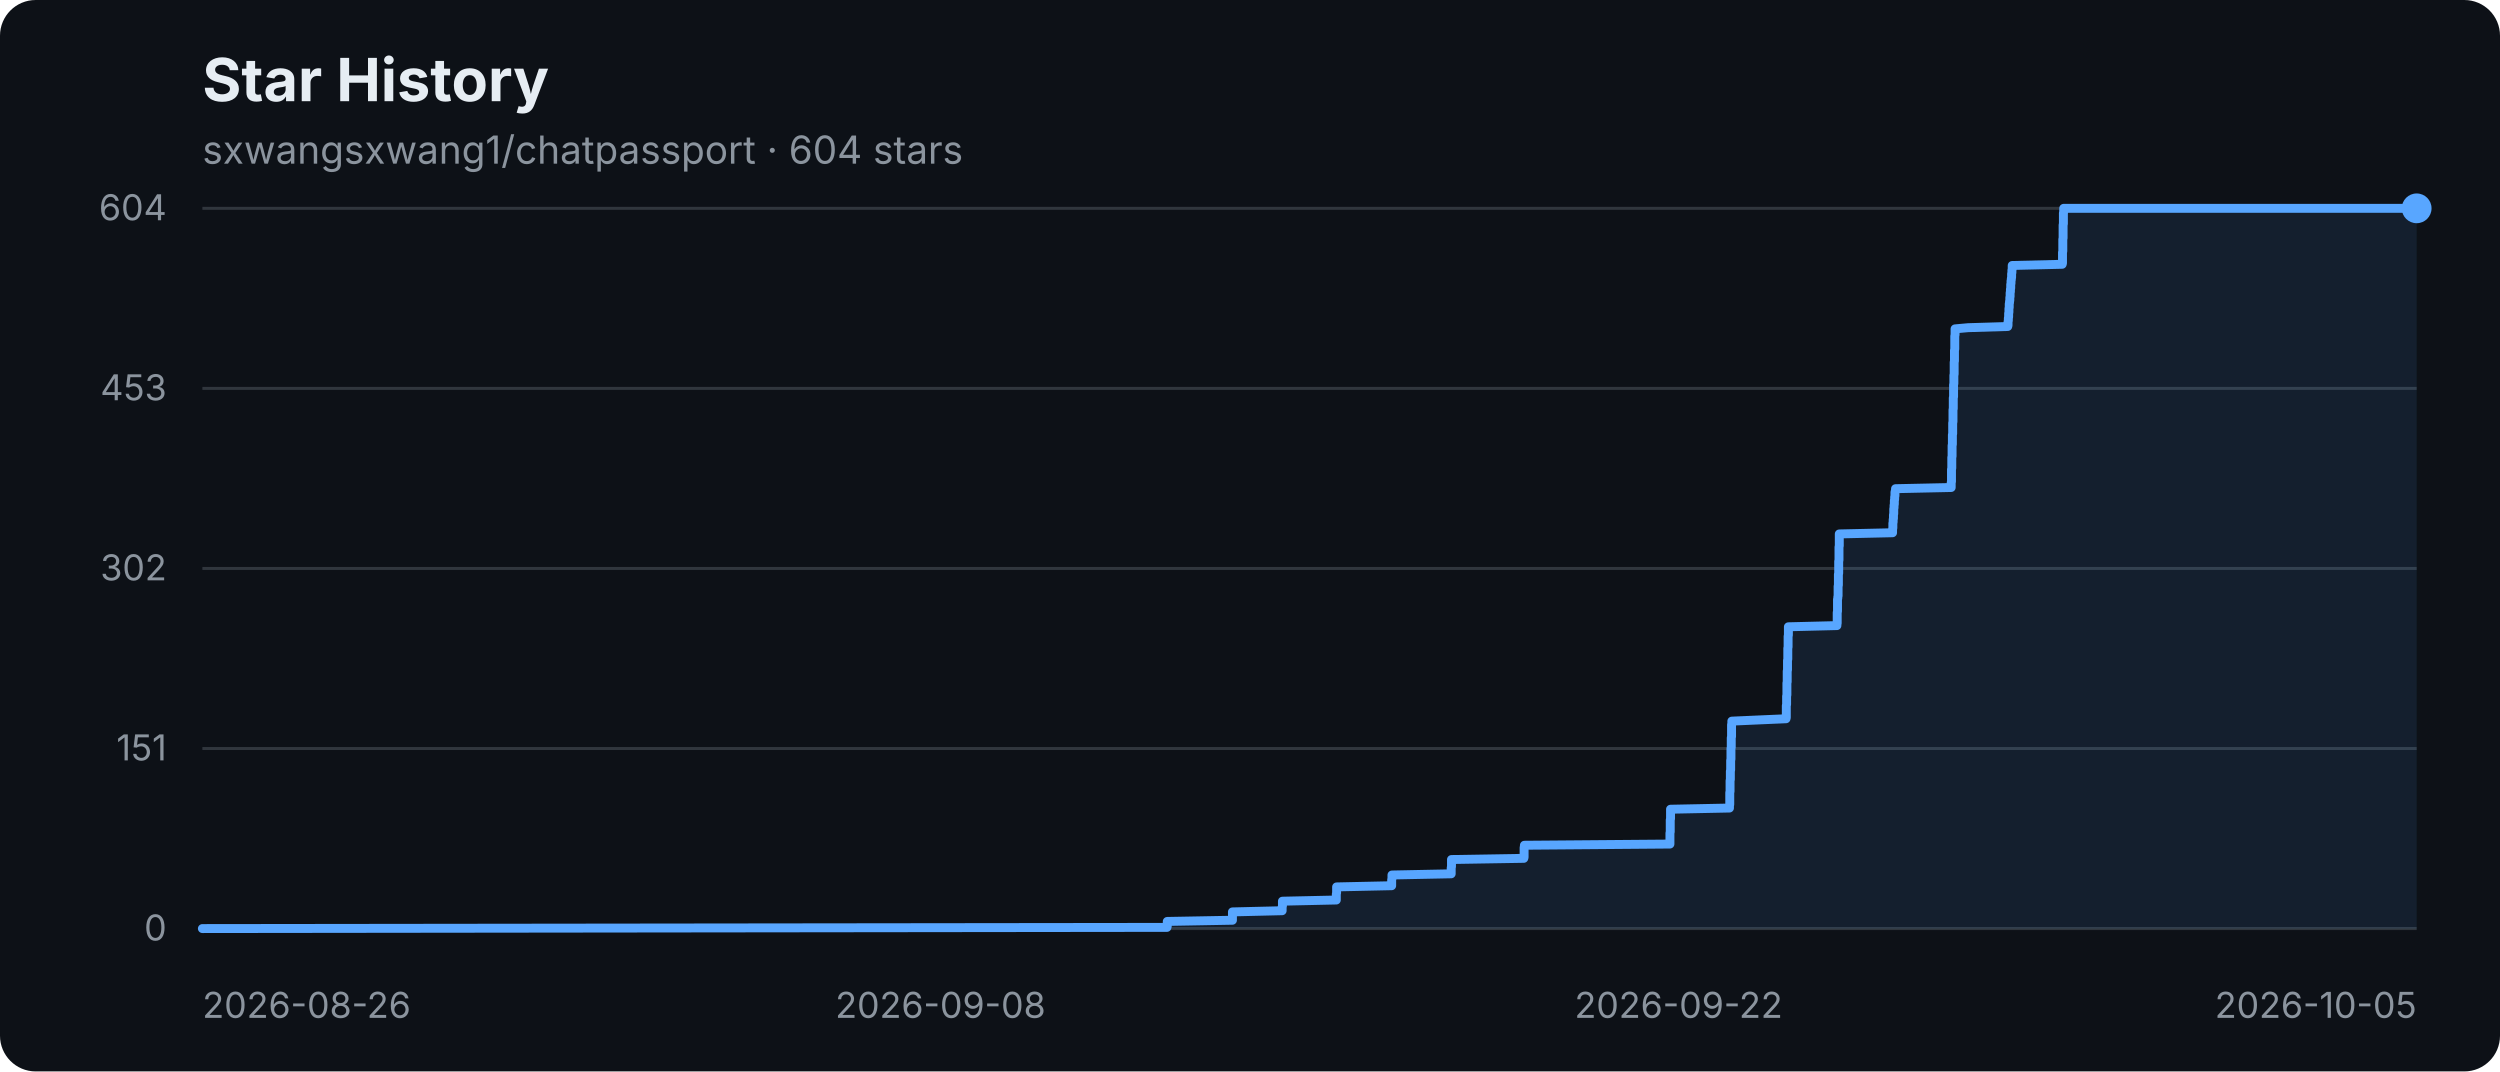
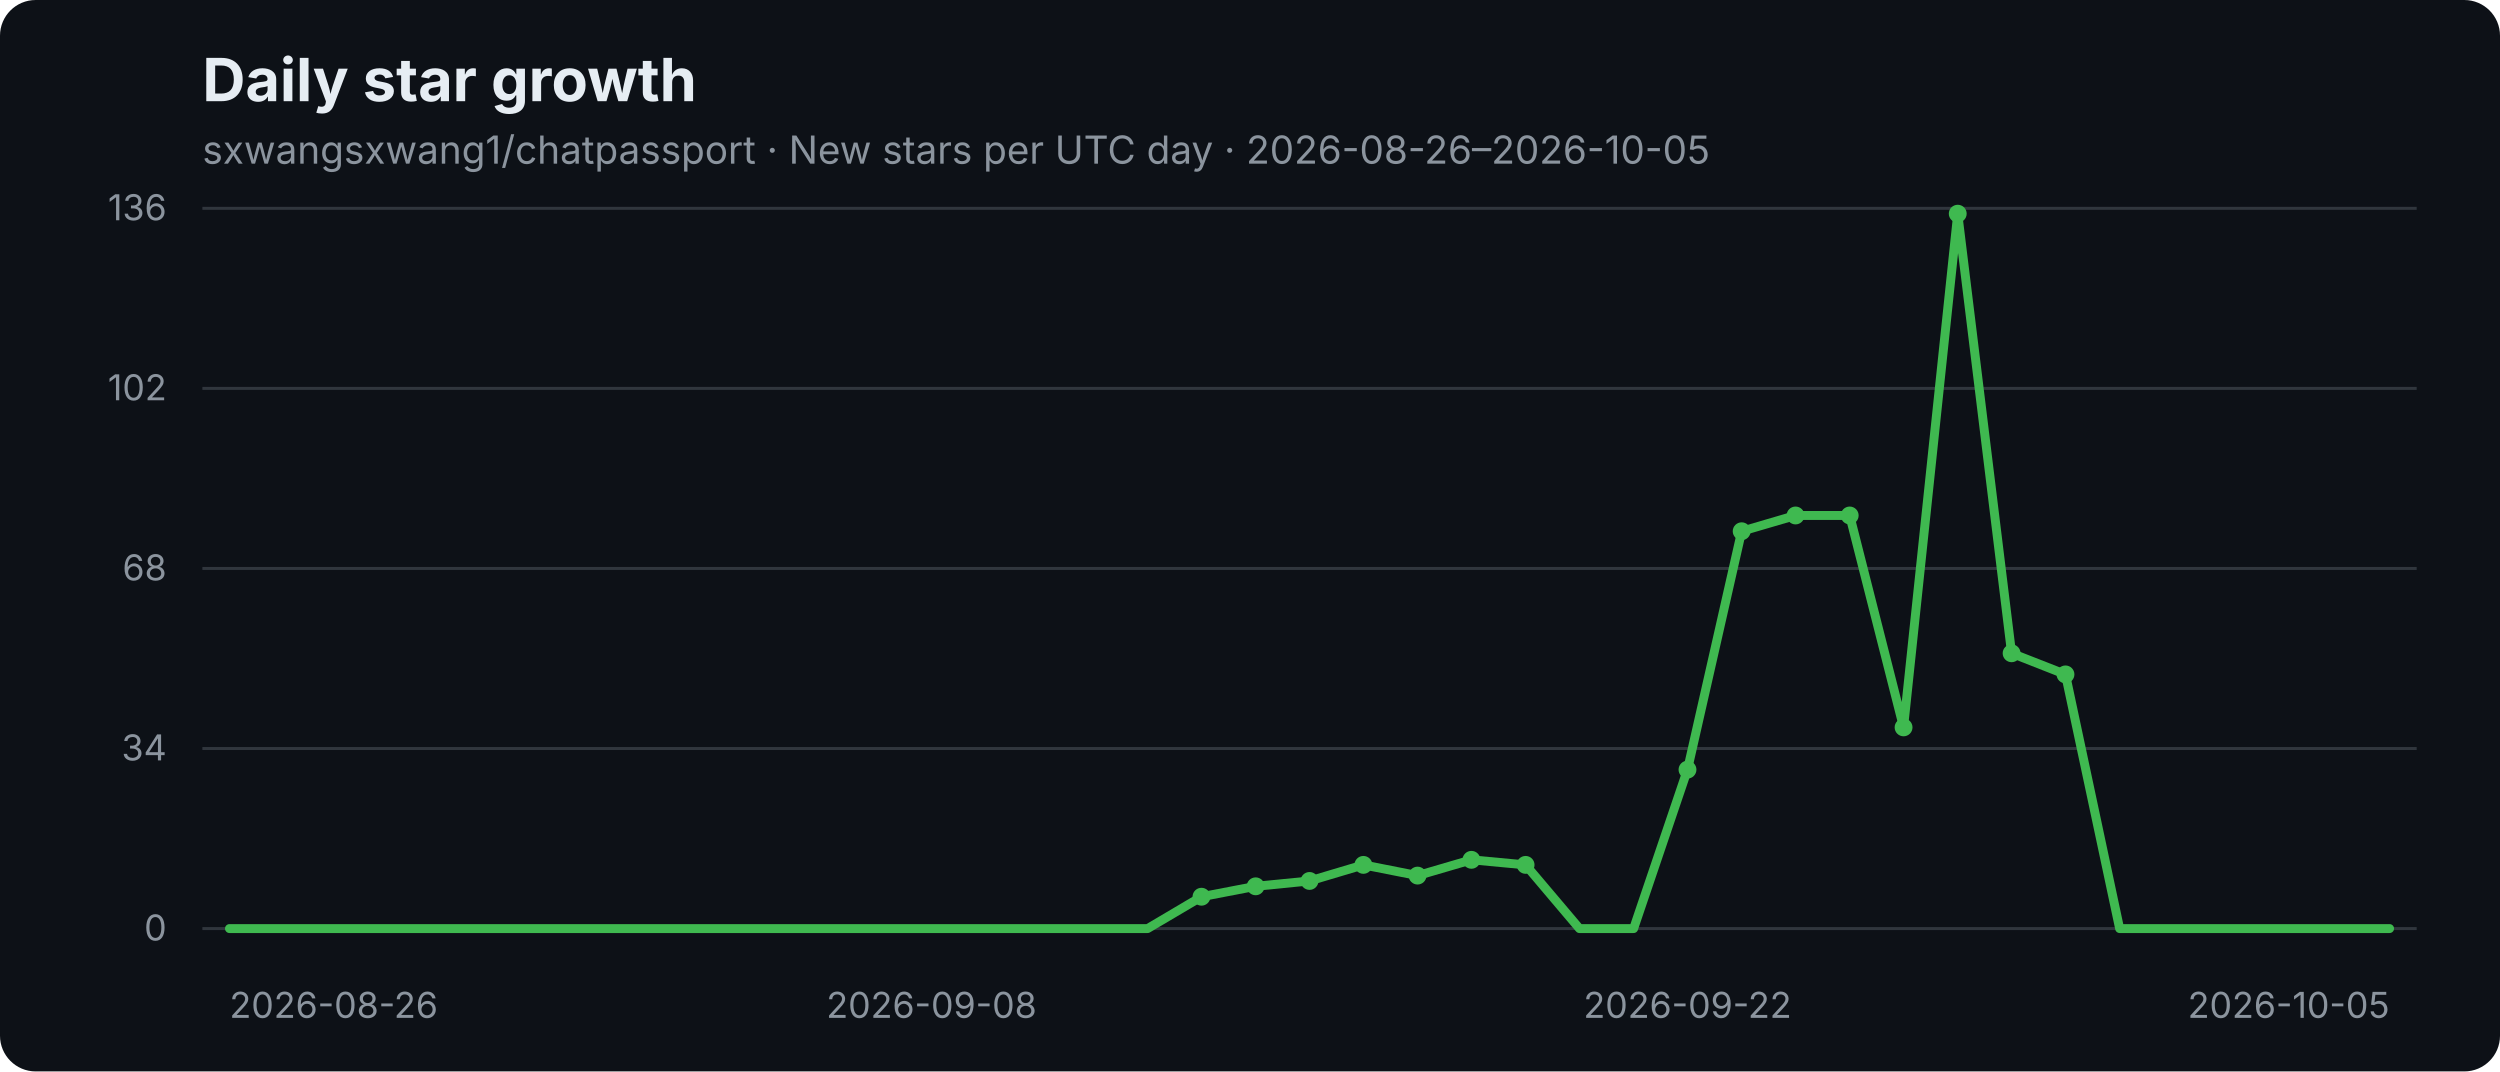
- <svg xmlns="http://www.w3.org/2000/svg" width="840" height="360" viewBox="0 0 840 360" role="img" aria-label="sxwangsxwang1/chatpassport star history: 604 stars">
+ <svg xmlns="http://www.w3.org/2000/svg" width="840" height="360" viewBox="0 0 840 360" role="img" aria-label="sxwangsxwang1/chatpassport daily star growth: New stars per UTC day · 2026-08-26–2026-10-05">
  <rect width="840" height="360" rx="12" fill="#0d1117" />
-   <text x="68" y="34" fill="#e6edf3" font-family="-apple-system,BlinkMacSystemFont,Segoe UI,sans-serif" font-size="20" font-weight="700">Star History</text>
-   <text x="68" y="55" fill="#8b949e" font-family="-apple-system,BlinkMacSystemFont,Segoe UI,sans-serif" font-size="13">sxwangsxwang1/chatpassport · 604 stars</text>
+   <text x="68" y="34" fill="#e6edf3" font-family="-apple-system,BlinkMacSystemFont,Segoe UI,sans-serif" font-size="20" font-weight="700">Daily star growth</text>
+   <text x="68" y="55" fill="#8b949e" font-family="-apple-system,BlinkMacSystemFont,Segoe UI,sans-serif" font-size="13">sxwangsxwang1/chatpassport · New stars per UTC day · 2026-08-26–2026-10-05</text>
  <g font-family="-apple-system,BlinkMacSystemFont,Segoe UI,sans-serif">
    <line x1="68" y1="70" x2="812" y2="70" stroke="#30363d" stroke-width="1" />
-     <text x="56" y="74" text-anchor="end" fill="#8b949e" font-size="12">604</text>
+     <text x="56" y="74" text-anchor="end" fill="#8b949e" font-size="12">136</text>
    <line x1="68" y1="130.5" x2="812" y2="130.5" stroke="#30363d" stroke-width="1" />
-     <text x="56" y="134.5" text-anchor="end" fill="#8b949e" font-size="12">453</text>
+     <text x="56" y="134.5" text-anchor="end" fill="#8b949e" font-size="12">102</text>
    <line x1="68" y1="191" x2="812" y2="191" stroke="#30363d" stroke-width="1" />
-     <text x="56" y="195" text-anchor="end" fill="#8b949e" font-size="12">302</text>
+     <text x="56" y="195" text-anchor="end" fill="#8b949e" font-size="12">68</text>
    <line x1="68" y1="251.5" x2="812" y2="251.5" stroke="#30363d" stroke-width="1" />
-     <text x="56" y="255.5" text-anchor="end" fill="#8b949e" font-size="12">151</text>
+     <text x="56" y="255.5" text-anchor="end" fill="#8b949e" font-size="12">34</text>
    <line x1="68" y1="312" x2="812" y2="312" stroke="#30363d" stroke-width="1" />
    <text x="56" y="316" text-anchor="end" fill="#8b949e" font-size="12">0</text>
-     <text x="68" y="342" text-anchor="start" fill="#8b949e" font-size="12">2026-08-26</text>
-     <text x="316" y="342" text-anchor="middle" fill="#8b949e" font-size="12">2026-09-08</text>
-     <text x="564" y="342" text-anchor="middle" fill="#8b949e" font-size="12">2026-09-22</text>
-     <text x="812" y="342" text-anchor="end" fill="#8b949e" font-size="12">2026-10-05</text>
-     <polygon points="68,312 68.0,312.0 392.1,311.6 392.2,311.2 392.2,310.8 392.2,310.4 392.2,310.0 392.2,309.6 414.1,309.2 414.1,308.8 414.1,308.4 414.1,308.0 414.1,307.6 414.1,307.2 414.1,306.8 414.1,306.4 430.8,306.0 430.8,305.6 430.8,305.2 430.8,304.8 430.9,304.4 430.9,304.0 430.9,303.6 430.9,303.2 430.9,302.8 449.0,302.4 449.0,302.0 449.0,301.6 449.0,301.2 449.0,300.8 449.0,300.4 449.1,300.0 449.1,299.6 449.1,299.2 449.1,298.8 449.1,298.4 449.1,298.0 467.6,297.6 467.6,297.2 467.6,296.8 467.6,296.4 467.6,296.0 467.6,295.6 467.7,295.2 467.7,294.8 467.7,294.4 467.7,294.0 487.6,293.6 487.6,293.2 487.6,292.8 487.6,292.4 487.6,292.0 487.6,291.6 487.7,291.2 487.7,290.8 487.7,290.4 487.7,290.0 487.7,289.6 487.7,289.2 487.7,288.8 512.0,288.4 512.1,288.0 512.1,287.6 512.1,287.2 512.1,286.8 512.1,286.4 512.1,286.0 512.1,285.6 512.1,285.2 512.1,284.8 512.2,284.4 512.2,284.0 561.1,283.6 561.1,283.2 561.1,282.8 561.1,282.4 561.1,282.0 561.1,281.5 561.1,281.1 561.1,280.7 561.1,280.3 561.1,279.9 561.2,279.5 561.2,279.1 561.2,278.7 561.2,278.3 561.2,277.9 561.2,277.5 561.2,277.1 561.2,276.7 561.2,276.3 561.2,275.9 561.2,275.5 561.3,275.1 561.3,274.7 561.3,274.3 561.3,273.9 561.3,273.5 561.3,273.1 561.3,272.7 561.3,272.3 561.3,271.9 581.1,271.5 581.1,271.1 581.1,270.7 581.2,270.3 581.2,269.9 581.2,269.5 581.2,269.1 581.2,268.7 581.2,268.3 581.2,267.9 581.2,267.5 581.2,267.1 581.2,266.7 581.2,266.3 581.3,265.9 581.3,265.5 581.3,265.1 581.3,264.7 581.3,264.3 581.3,263.9 581.3,263.5 581.3,263.1 581.3,262.7 581.3,262.3 581.4,261.9 581.4,261.5 581.4,261.1 581.4,260.7 581.4,260.3 581.4,259.9 581.4,259.5 581.4,259.1 581.5,258.7 581.5,258.3 581.5,257.9 581.5,257.5 581.5,257.1 581.5,256.7 581.5,256.3 581.5,255.9 581.5,255.5 581.6,255.1 581.6,254.7 581.6,254.3 581.6,253.9 581.6,253.5 581.6,253.1 581.6,252.7 581.6,252.3 581.6,251.9 581.6,251.5 581.7,251.1 581.7,250.7 581.7,250.3 581.7,249.9 581.7,249.5 581.7,249.1 581.7,248.7 581.7,248.3 581.7,247.9 581.8,247.5 581.8,247.1 581.8,246.7 581.8,246.3 581.8,245.9 581.8,245.5 581.8,245.1 581.8,244.7 581.8,244.3 581.8,243.9 581.8,243.5 581.9,243.1 581.9,242.7 581.9,242.3 590.9,241.9 600.1,241.5 600.2,241.1 600.2,240.7 600.2,240.3 600.2,239.9 600.2,239.5 600.2,239.1 600.2,238.7 600.2,238.3 600.2,237.9 600.2,237.5 600.2,237.1 600.3,236.7 600.3,236.3 600.3,235.9 600.3,235.5 600.3,235.1 600.3,234.7 600.3,234.3 600.3,233.9 600.4,233.5 600.4,233.1 600.4,232.7 600.4,232.3 600.4,231.9 600.4,231.5 600.4,231.1 600.4,230.7 600.4,230.3 600.4,229.9 600.4,229.5 600.5,229.1 600.5,228.7 600.5,228.3 600.5,227.9 600.5,227.5 600.5,227.1 600.5,226.7 600.5,226.3 600.5,225.9 600.5,225.5 600.6,225.1 600.6,224.7 600.6,224.3 600.6,223.9 600.6,223.5 600.6,223.1 600.6,222.7 600.6,222.3 600.6,221.9 600.7,221.5 600.7,221.0 600.7,220.6 600.7,220.2 600.7,219.8 600.7,219.4 600.7,219.0 600.7,218.6 600.7,218.2 600.7,217.8 600.8,217.4 600.8,217.0 600.8,216.6 600.8,216.2 600.8,215.8 600.8,215.4 600.8,215.0 600.8,214.6 600.8,214.2 600.8,213.8 600.9,213.4 600.9,213.0 600.9,212.6 600.9,212.2 600.9,211.8 600.9,211.4 600.9,211.0 600.9,210.6 617.2,210.2 617.2,209.8 617.3,209.4 617.3,209.0 617.3,208.6 617.3,208.2 617.3,207.8 617.3,207.4 617.3,207.0 617.3,206.6 617.3,206.2 617.3,205.8 617.4,205.4 617.4,205.0 617.4,204.6 617.4,204.2 617.4,203.8 617.4,203.4 617.4,203.0 617.4,202.6 617.4,202.2 617.4,201.8 617.4,201.4 617.5,201.0 617.5,200.6 617.6,200.2 617.6,199.8 617.6,199.4 617.6,199.0 617.6,198.6 617.6,198.2 617.6,197.8 617.6,197.4 617.6,197.0 617.7,196.6 617.7,196.2 617.7,195.8 617.7,195.4 617.7,195.0 617.7,194.6 617.7,194.2 617.7,193.8 617.7,193.4 617.7,193.0 617.8,192.6 617.8,192.2 617.8,191.8 617.8,191.4 617.8,191.0 617.8,190.6 617.8,190.2 617.8,189.8 617.8,189.4 617.8,189.0 617.8,188.6 617.9,188.2 617.9,187.8 617.9,187.4 617.9,187.0 617.9,186.6 617.9,186.2 617.9,185.8 617.9,185.4 617.9,185.0 617.9,184.6 617.9,184.2 617.9,183.8 618.0,183.4 618.0,183.0 618.0,182.6 618.0,182.2 618.0,181.8 618.0,181.4 618.0,181.0 618.0,180.6 618.0,180.2 618.0,179.8 618.0,179.4 635.9,179.0 635.9,178.6 635.9,178.2 635.9,177.8 636.0,177.4 636.0,177.0 636.0,176.6 636.0,176.2 636.0,175.8 636.1,175.4 636.1,175.0 636.1,174.6 636.2,174.2 636.2,173.8 636.2,173.4 636.2,173.0 636.3,172.6 636.3,172.2 636.3,171.8 636.3,171.4 636.3,171.0 636.4,170.6 636.4,170.2 636.4,169.8 636.5,169.4 636.5,169.0 636.5,168.6 636.5,168.2 636.6,167.8 636.6,167.4 636.6,167.0 636.7,166.6 636.7,166.2 636.7,165.8 636.7,165.4 636.8,165.0 636.9,164.6 636.9,164.2 655.6,163.8 655.6,163.4 655.6,163.0 655.6,162.6 655.6,162.2 655.7,161.8 655.7,161.4 655.7,161.0 655.7,160.5 655.7,160.1 655.7,159.7 655.7,159.3 655.7,158.9 655.7,158.5 655.7,158.1 655.7,157.7 655.8,157.3 655.8,156.9 655.8,156.5 655.8,156.1 655.8,155.7 655.8,155.3 655.8,154.9 655.8,154.5 655.8,154.1 655.8,153.7 655.9,153.3 655.9,152.9 655.9,152.5 655.9,152.1 655.9,151.7 655.9,151.3 655.9,150.9 655.9,150.5 655.9,150.1 655.9,149.7 656.0,149.3 656.0,148.9 656.0,148.5 656.0,148.1 656.0,147.7 656.0,147.3 656.0,146.9 656.0,146.5 656.0,146.1 656.1,145.7 656.1,145.3 656.1,144.9 656.1,144.5 656.1,144.1 656.1,143.7 656.1,143.3 656.1,142.9 656.1,142.5 656.1,142.1 656.2,141.7 656.2,141.3 656.2,140.9 656.2,140.5 656.2,140.1 656.2,139.7 656.2,139.3 656.2,138.9 656.2,138.5 656.2,138.1 656.2,137.7 656.3,137.3 656.3,136.9 656.3,136.5 656.3,136.1 656.3,135.7 656.3,135.3 656.3,134.9 656.3,134.5 656.3,134.1 656.3,133.7 656.4,133.3 656.4,132.9 656.4,132.5 656.4,132.1 656.4,131.7 656.4,131.3 656.4,130.9 656.4,130.5 656.4,130.1 656.4,129.7 656.4,129.3 656.5,128.9 656.5,128.5 656.5,128.1 656.5,127.7 656.5,127.3 656.5,126.9 656.5,126.5 656.5,126.1 656.6,125.7 656.6,125.3 656.6,124.9 656.6,124.5 656.6,124.1 656.6,123.7 656.6,123.3 656.6,122.9 656.6,122.5 656.6,122.1 656.6,121.7 656.7,121.3 656.7,120.9 656.7,120.5 656.7,120.1 656.7,119.7 656.7,119.3 656.7,118.9 656.7,118.5 656.7,118.1 656.7,117.7 656.8,117.3 656.8,116.9 656.8,116.5 656.8,116.1 656.8,115.7 656.8,115.3 656.8,114.9 656.8,114.5 656.8,114.1 656.8,113.7 656.8,113.3 656.8,112.9 656.9,112.5 656.9,112.1 656.9,111.7 656.9,111.3 656.9,110.9 656.9,110.5 661.3,110.1 674.6,109.7 674.7,109.3 674.7,108.9 674.7,108.5 674.7,108.1 674.8,107.7 674.8,107.3 674.8,106.9 674.9,106.5 674.9,106.1 674.9,105.7 674.9,105.3 675.0,104.9 675.0,104.5 675.0,104.1 675.0,103.7 675.1,103.3 675.1,102.9 675.1,102.5 675.1,102.1 675.2,101.7 675.2,101.3 675.3,100.9 675.3,100.5 675.3,100.0 675.4,99.6 675.4,99.2 675.4,98.8 675.4,98.4 675.5,98.0 675.5,97.6 675.5,97.2 675.6,96.8 675.6,96.4 675.6,96.0 675.6,95.6 675.7,95.2 675.7,94.8 675.7,94.4 675.8,94.0 675.8,93.6 675.9,93.2 675.9,92.8 675.9,92.4 675.9,92.0 676.0,91.6 676.0,91.2 676.0,90.8 676.1,90.4 676.1,90.0 676.1,89.6 676.1,89.2 692.9,88.8 693.0,88.4 693.0,88.0 693.0,87.6 693.0,87.2 693.0,86.8 693.0,86.4 693.0,86.0 693.0,85.6 693.0,85.2 693.0,84.8 693.1,84.4 693.1,84.0 693.1,83.6 693.1,83.2 693.1,82.8 693.1,82.4 693.1,82.0 693.1,81.6 693.1,81.2 693.1,80.8 693.1,80.4 693.2,80.0 693.2,79.6 693.2,79.2 693.2,78.8 693.2,78.4 693.2,78.0 693.2,77.6 693.2,77.2 693.2,76.8 693.2,76.4 693.2,76.0 693.2,75.6 693.3,75.2 693.3,74.8 693.3,74.4 693.3,74.0 693.3,73.6 693.3,73.2 693.3,72.8 693.3,72.4 693.3,72.0 693.3,71.6 693.4,71.2 693.4,70.8 693.4,70.4 693.4,70.0 812.0,70.0 812,312" fill="#58a6ff" fill-opacity="0.10" />
-     <polyline points="68.0,312.0 392.1,311.6 392.2,311.2 392.2,310.8 392.2,310.4 392.2,310.0 392.2,309.6 414.1,309.2 414.1,308.8 414.1,308.4 414.1,308.0 414.1,307.6 414.1,307.2 414.1,306.8 414.1,306.4 430.8,306.0 430.8,305.6 430.8,305.2 430.8,304.8 430.9,304.4 430.9,304.0 430.9,303.6 430.9,303.2 430.9,302.8 449.0,302.4 449.0,302.0 449.0,301.6 449.0,301.2 449.0,300.8 449.0,300.4 449.1,300.0 449.1,299.6 449.1,299.2 449.1,298.8 449.1,298.4 449.1,298.0 467.6,297.6 467.6,297.2 467.6,296.8 467.6,296.4 467.6,296.0 467.6,295.6 467.7,295.2 467.7,294.8 467.7,294.4 467.7,294.0 487.6,293.6 487.6,293.2 487.6,292.8 487.6,292.4 487.6,292.0 487.6,291.6 487.7,291.2 487.7,290.8 487.7,290.4 487.7,290.0 487.7,289.6 487.7,289.2 487.7,288.8 512.0,288.4 512.1,288.0 512.1,287.6 512.1,287.2 512.1,286.8 512.1,286.4 512.1,286.0 512.1,285.6 512.1,285.2 512.1,284.8 512.2,284.4 512.2,284.0 561.1,283.6 561.1,283.2 561.1,282.8 561.1,282.4 561.1,282.0 561.1,281.5 561.1,281.1 561.1,280.7 561.1,280.3 561.1,279.9 561.2,279.5 561.2,279.1 561.2,278.7 561.2,278.3 561.2,277.9 561.2,277.5 561.2,277.1 561.2,276.7 561.2,276.3 561.2,275.9 561.2,275.5 561.3,275.1 561.3,274.7 561.3,274.3 561.3,273.9 561.3,273.5 561.3,273.1 561.3,272.7 561.3,272.3 561.3,271.9 581.1,271.5 581.1,271.1 581.1,270.7 581.2,270.3 581.2,269.9 581.2,269.5 581.2,269.1 581.2,268.7 581.2,268.3 581.2,267.9 581.2,267.5 581.2,267.1 581.2,266.7 581.2,266.3 581.3,265.9 581.3,265.5 581.3,265.1 581.3,264.7 581.3,264.3 581.3,263.9 581.3,263.5 581.3,263.1 581.3,262.7 581.3,262.3 581.4,261.9 581.4,261.5 581.4,261.1 581.4,260.7 581.4,260.3 581.4,259.9 581.4,259.5 581.4,259.1 581.5,258.7 581.5,258.3 581.5,257.9 581.5,257.5 581.5,257.1 581.5,256.7 581.5,256.3 581.5,255.9 581.5,255.5 581.6,255.1 581.6,254.7 581.6,254.3 581.6,253.9 581.6,253.5 581.6,253.1 581.6,252.7 581.6,252.3 581.6,251.9 581.6,251.5 581.7,251.1 581.7,250.7 581.7,250.3 581.7,249.9 581.7,249.5 581.7,249.1 581.7,248.7 581.7,248.3 581.7,247.9 581.8,247.5 581.8,247.1 581.8,246.7 581.8,246.3 581.8,245.9 581.8,245.5 581.8,245.1 581.8,244.7 581.8,244.3 581.8,243.9 581.8,243.5 581.9,243.1 581.9,242.7 581.9,242.3 590.9,241.9 600.1,241.5 600.2,241.1 600.2,240.7 600.2,240.3 600.2,239.9 600.2,239.5 600.2,239.1 600.2,238.7 600.2,238.3 600.2,237.9 600.2,237.5 600.2,237.1 600.3,236.7 600.3,236.3 600.3,235.9 600.3,235.5 600.3,235.1 600.3,234.7 600.3,234.3 600.3,233.9 600.4,233.5 600.4,233.1 600.4,232.7 600.4,232.3 600.4,231.9 600.4,231.5 600.4,231.1 600.4,230.7 600.4,230.3 600.4,229.9 600.4,229.5 600.5,229.1 600.5,228.7 600.5,228.3 600.5,227.9 600.5,227.5 600.5,227.1 600.5,226.7 600.5,226.3 600.5,225.9 600.5,225.5 600.6,225.1 600.6,224.7 600.6,224.3 600.6,223.9 600.6,223.5 600.6,223.1 600.6,222.7 600.6,222.3 600.6,221.9 600.7,221.5 600.7,221.0 600.7,220.6 600.7,220.2 600.7,219.8 600.7,219.4 600.7,219.0 600.7,218.6 600.7,218.2 600.7,217.8 600.8,217.4 600.8,217.0 600.8,216.6 600.8,216.2 600.8,215.8 600.8,215.4 600.8,215.0 600.8,214.6 600.8,214.2 600.8,213.8 600.9,213.4 600.9,213.0 600.9,212.6 600.9,212.2 600.9,211.8 600.9,211.4 600.9,211.0 600.9,210.6 617.2,210.2 617.2,209.8 617.3,209.4 617.3,209.0 617.3,208.6 617.3,208.2 617.3,207.8 617.3,207.4 617.3,207.0 617.3,206.6 617.3,206.2 617.3,205.8 617.4,205.4 617.4,205.0 617.4,204.6 617.4,204.2 617.4,203.8 617.4,203.4 617.4,203.0 617.4,202.6 617.4,202.2 617.4,201.8 617.4,201.4 617.5,201.0 617.5,200.6 617.6,200.2 617.6,199.8 617.6,199.4 617.6,199.0 617.6,198.6 617.6,198.2 617.6,197.8 617.6,197.4 617.6,197.0 617.7,196.6 617.7,196.2 617.7,195.8 617.7,195.4 617.7,195.0 617.7,194.6 617.7,194.2 617.7,193.8 617.7,193.4 617.7,193.0 617.8,192.6 617.8,192.2 617.8,191.8 617.8,191.4 617.8,191.0 617.8,190.6 617.8,190.2 617.8,189.8 617.8,189.4 617.8,189.0 617.8,188.6 617.9,188.2 617.9,187.8 617.9,187.4 617.9,187.0 617.9,186.6 617.9,186.2 617.9,185.8 617.9,185.4 617.9,185.0 617.9,184.6 617.9,184.2 617.9,183.8 618.0,183.4 618.0,183.0 618.0,182.6 618.0,182.2 618.0,181.8 618.0,181.4 618.0,181.0 618.0,180.6 618.0,180.2 618.0,179.8 618.0,179.4 635.9,179.0 635.9,178.6 635.9,178.2 635.9,177.8 636.0,177.4 636.0,177.0 636.0,176.6 636.0,176.2 636.0,175.8 636.1,175.4 636.1,175.0 636.1,174.6 636.2,174.2 636.2,173.8 636.2,173.4 636.2,173.0 636.3,172.6 636.3,172.2 636.3,171.8 636.3,171.4 636.3,171.0 636.4,170.6 636.4,170.2 636.4,169.8 636.5,169.4 636.5,169.0 636.5,168.6 636.5,168.2 636.6,167.8 636.6,167.4 636.6,167.0 636.7,166.6 636.7,166.2 636.7,165.8 636.7,165.4 636.8,165.0 636.9,164.6 636.9,164.2 655.6,163.8 655.6,163.4 655.6,163.0 655.6,162.6 655.6,162.2 655.7,161.8 655.7,161.4 655.7,161.0 655.7,160.5 655.7,160.1 655.7,159.7 655.7,159.3 655.7,158.9 655.7,158.5 655.7,158.1 655.7,157.7 655.8,157.3 655.8,156.9 655.8,156.5 655.8,156.1 655.8,155.7 655.8,155.3 655.8,154.9 655.8,154.5 655.8,154.1 655.8,153.7 655.9,153.3 655.9,152.9 655.9,152.5 655.9,152.1 655.9,151.7 655.9,151.3 655.9,150.9 655.9,150.5 655.9,150.1 655.9,149.7 656.0,149.3 656.0,148.9 656.0,148.5 656.0,148.1 656.0,147.7 656.0,147.3 656.0,146.9 656.0,146.5 656.0,146.1 656.1,145.7 656.1,145.3 656.1,144.9 656.1,144.5 656.1,144.1 656.1,143.7 656.1,143.3 656.1,142.9 656.1,142.5 656.1,142.1 656.2,141.7 656.2,141.3 656.2,140.9 656.2,140.5 656.2,140.1 656.2,139.7 656.2,139.3 656.2,138.9 656.2,138.5 656.2,138.1 656.2,137.7 656.3,137.3 656.3,136.9 656.3,136.5 656.3,136.1 656.3,135.7 656.3,135.3 656.3,134.9 656.3,134.5 656.3,134.1 656.3,133.7 656.4,133.3 656.4,132.9 656.4,132.5 656.4,132.1 656.4,131.7 656.4,131.3 656.4,130.9 656.4,130.5 656.4,130.1 656.4,129.7 656.4,129.3 656.5,128.9 656.5,128.5 656.5,128.1 656.5,127.7 656.5,127.3 656.5,126.9 656.5,126.5 656.5,126.1 656.6,125.7 656.6,125.3 656.6,124.9 656.6,124.5 656.6,124.1 656.6,123.7 656.6,123.3 656.6,122.9 656.6,122.5 656.6,122.1 656.6,121.7 656.7,121.3 656.7,120.9 656.7,120.5 656.7,120.1 656.7,119.7 656.7,119.3 656.7,118.9 656.7,118.5 656.7,118.1 656.7,117.7 656.8,117.3 656.8,116.9 656.8,116.5 656.8,116.1 656.8,115.7 656.8,115.3 656.8,114.9 656.8,114.5 656.8,114.1 656.8,113.7 656.8,113.3 656.8,112.9 656.9,112.5 656.9,112.1 656.9,111.7 656.9,111.3 656.9,110.9 656.9,110.5 661.3,110.1 674.6,109.7 674.7,109.3 674.7,108.9 674.7,108.5 674.7,108.1 674.8,107.7 674.8,107.3 674.8,106.9 674.9,106.5 674.9,106.1 674.9,105.7 674.9,105.3 675.0,104.9 675.0,104.5 675.0,104.1 675.0,103.7 675.1,103.3 675.1,102.9 675.1,102.5 675.1,102.1 675.2,101.7 675.2,101.3 675.3,100.9 675.3,100.5 675.3,100.0 675.4,99.6 675.4,99.2 675.4,98.8 675.4,98.4 675.5,98.0 675.5,97.6 675.5,97.2 675.6,96.8 675.6,96.4 675.6,96.0 675.6,95.6 675.7,95.2 675.7,94.8 675.7,94.4 675.8,94.0 675.8,93.6 675.9,93.2 675.9,92.8 675.9,92.4 675.9,92.0 676.0,91.6 676.0,91.2 676.0,90.8 676.1,90.4 676.1,90.0 676.1,89.6 676.1,89.2 692.9,88.8 693.0,88.4 693.0,88.0 693.0,87.6 693.0,87.2 693.0,86.8 693.0,86.4 693.0,86.0 693.0,85.6 693.0,85.2 693.0,84.8 693.1,84.4 693.1,84.0 693.1,83.6 693.1,83.2 693.1,82.8 693.1,82.4 693.1,82.0 693.1,81.6 693.1,81.2 693.1,80.8 693.1,80.4 693.2,80.0 693.2,79.6 693.2,79.2 693.2,78.8 693.2,78.4 693.2,78.0 693.2,77.6 693.2,77.2 693.2,76.8 693.2,76.4 693.2,76.0 693.2,75.6 693.3,75.2 693.3,74.8 693.3,74.4 693.3,74.0 693.3,73.6 693.3,73.2 693.3,72.8 693.3,72.4 693.3,72.0 693.3,71.6 693.4,71.2 693.4,70.8 693.4,70.4 693.4,70.0 812.0,70.0" fill="none" stroke="#58a6ff" stroke-width="3" stroke-linejoin="round" stroke-linecap="round" />
-     <circle cx="812" cy="70" r="5" fill="#58a6ff" />
+     <text x="77.1" y="342" text-anchor="start" fill="#8b949e" font-size="12">2026-08-26</text>
+     <text x="313.0" y="342" text-anchor="middle" fill="#8b949e" font-size="12">2026-09-08</text>
+     <text x="567.0" y="342" text-anchor="middle" fill="#8b949e" font-size="12">2026-09-22</text>
+     <text x="802.9" y="342" text-anchor="end" fill="#8b949e" font-size="12">2026-10-05</text>
+     <polyline points="77.1,312.0 95.2,312.0 113.4,312.0 131.5,312.0 149.7,312.0 167.8,312.0 186.0,312.0 204.1,312.0 222.2,312.0 240.4,312.0 258.5,312.0 276.7,312.0 294.8,312.0 313.0,312.0 331.1,312.0 349.3,312.0 367.4,312.0 385.6,312.0 403.7,301.3 421.9,297.8 440.0,296.0 458.1,290.6 476.3,294.2 494.4,288.9 512.6,290.6 530.7,312.0 548.9,312.0 567.0,258.6 585.2,178.5 603.3,173.2 621.5,173.2 639.6,244.4 657.8,71.8 675.9,219.5 694.0,226.6 712.2,312.0 730.3,312.0 748.5,312.0 766.6,312.0 784.8,312.0 802.9,312.0" fill="none" stroke="#3fb950" stroke-width="3" stroke-linecap="round" stroke-linejoin="round" />
+     <circle cx="403.7" cy="301.3" r="3" fill="#3fb950" />
+     <circle cx="421.9" cy="297.8" r="3" fill="#3fb950" />
+     <circle cx="440.0" cy="296.0" r="3" fill="#3fb950" />
+     <circle cx="458.1" cy="290.6" r="3" fill="#3fb950" />
+     <circle cx="476.3" cy="294.2" r="3" fill="#3fb950" />
+     <circle cx="494.4" cy="288.9" r="3" fill="#3fb950" />
+     <circle cx="512.6" cy="290.6" r="3" fill="#3fb950" />
+     <circle cx="567.0" cy="258.6" r="3" fill="#3fb950" />
+     <circle cx="585.2" cy="178.5" r="3" fill="#3fb950" />
+     <circle cx="603.3" cy="173.2" r="3" fill="#3fb950" />
+     <circle cx="621.5" cy="173.2" r="3" fill="#3fb950" />
+     <circle cx="639.6" cy="244.4" r="3" fill="#3fb950" />
+     <circle cx="657.8" cy="71.8" r="3" fill="#3fb950" />
+     <circle cx="675.9" cy="219.5" r="3" fill="#3fb950" />
+     <circle cx="694.0" cy="226.6" r="3" fill="#3fb950" />
  </g>
</svg>
